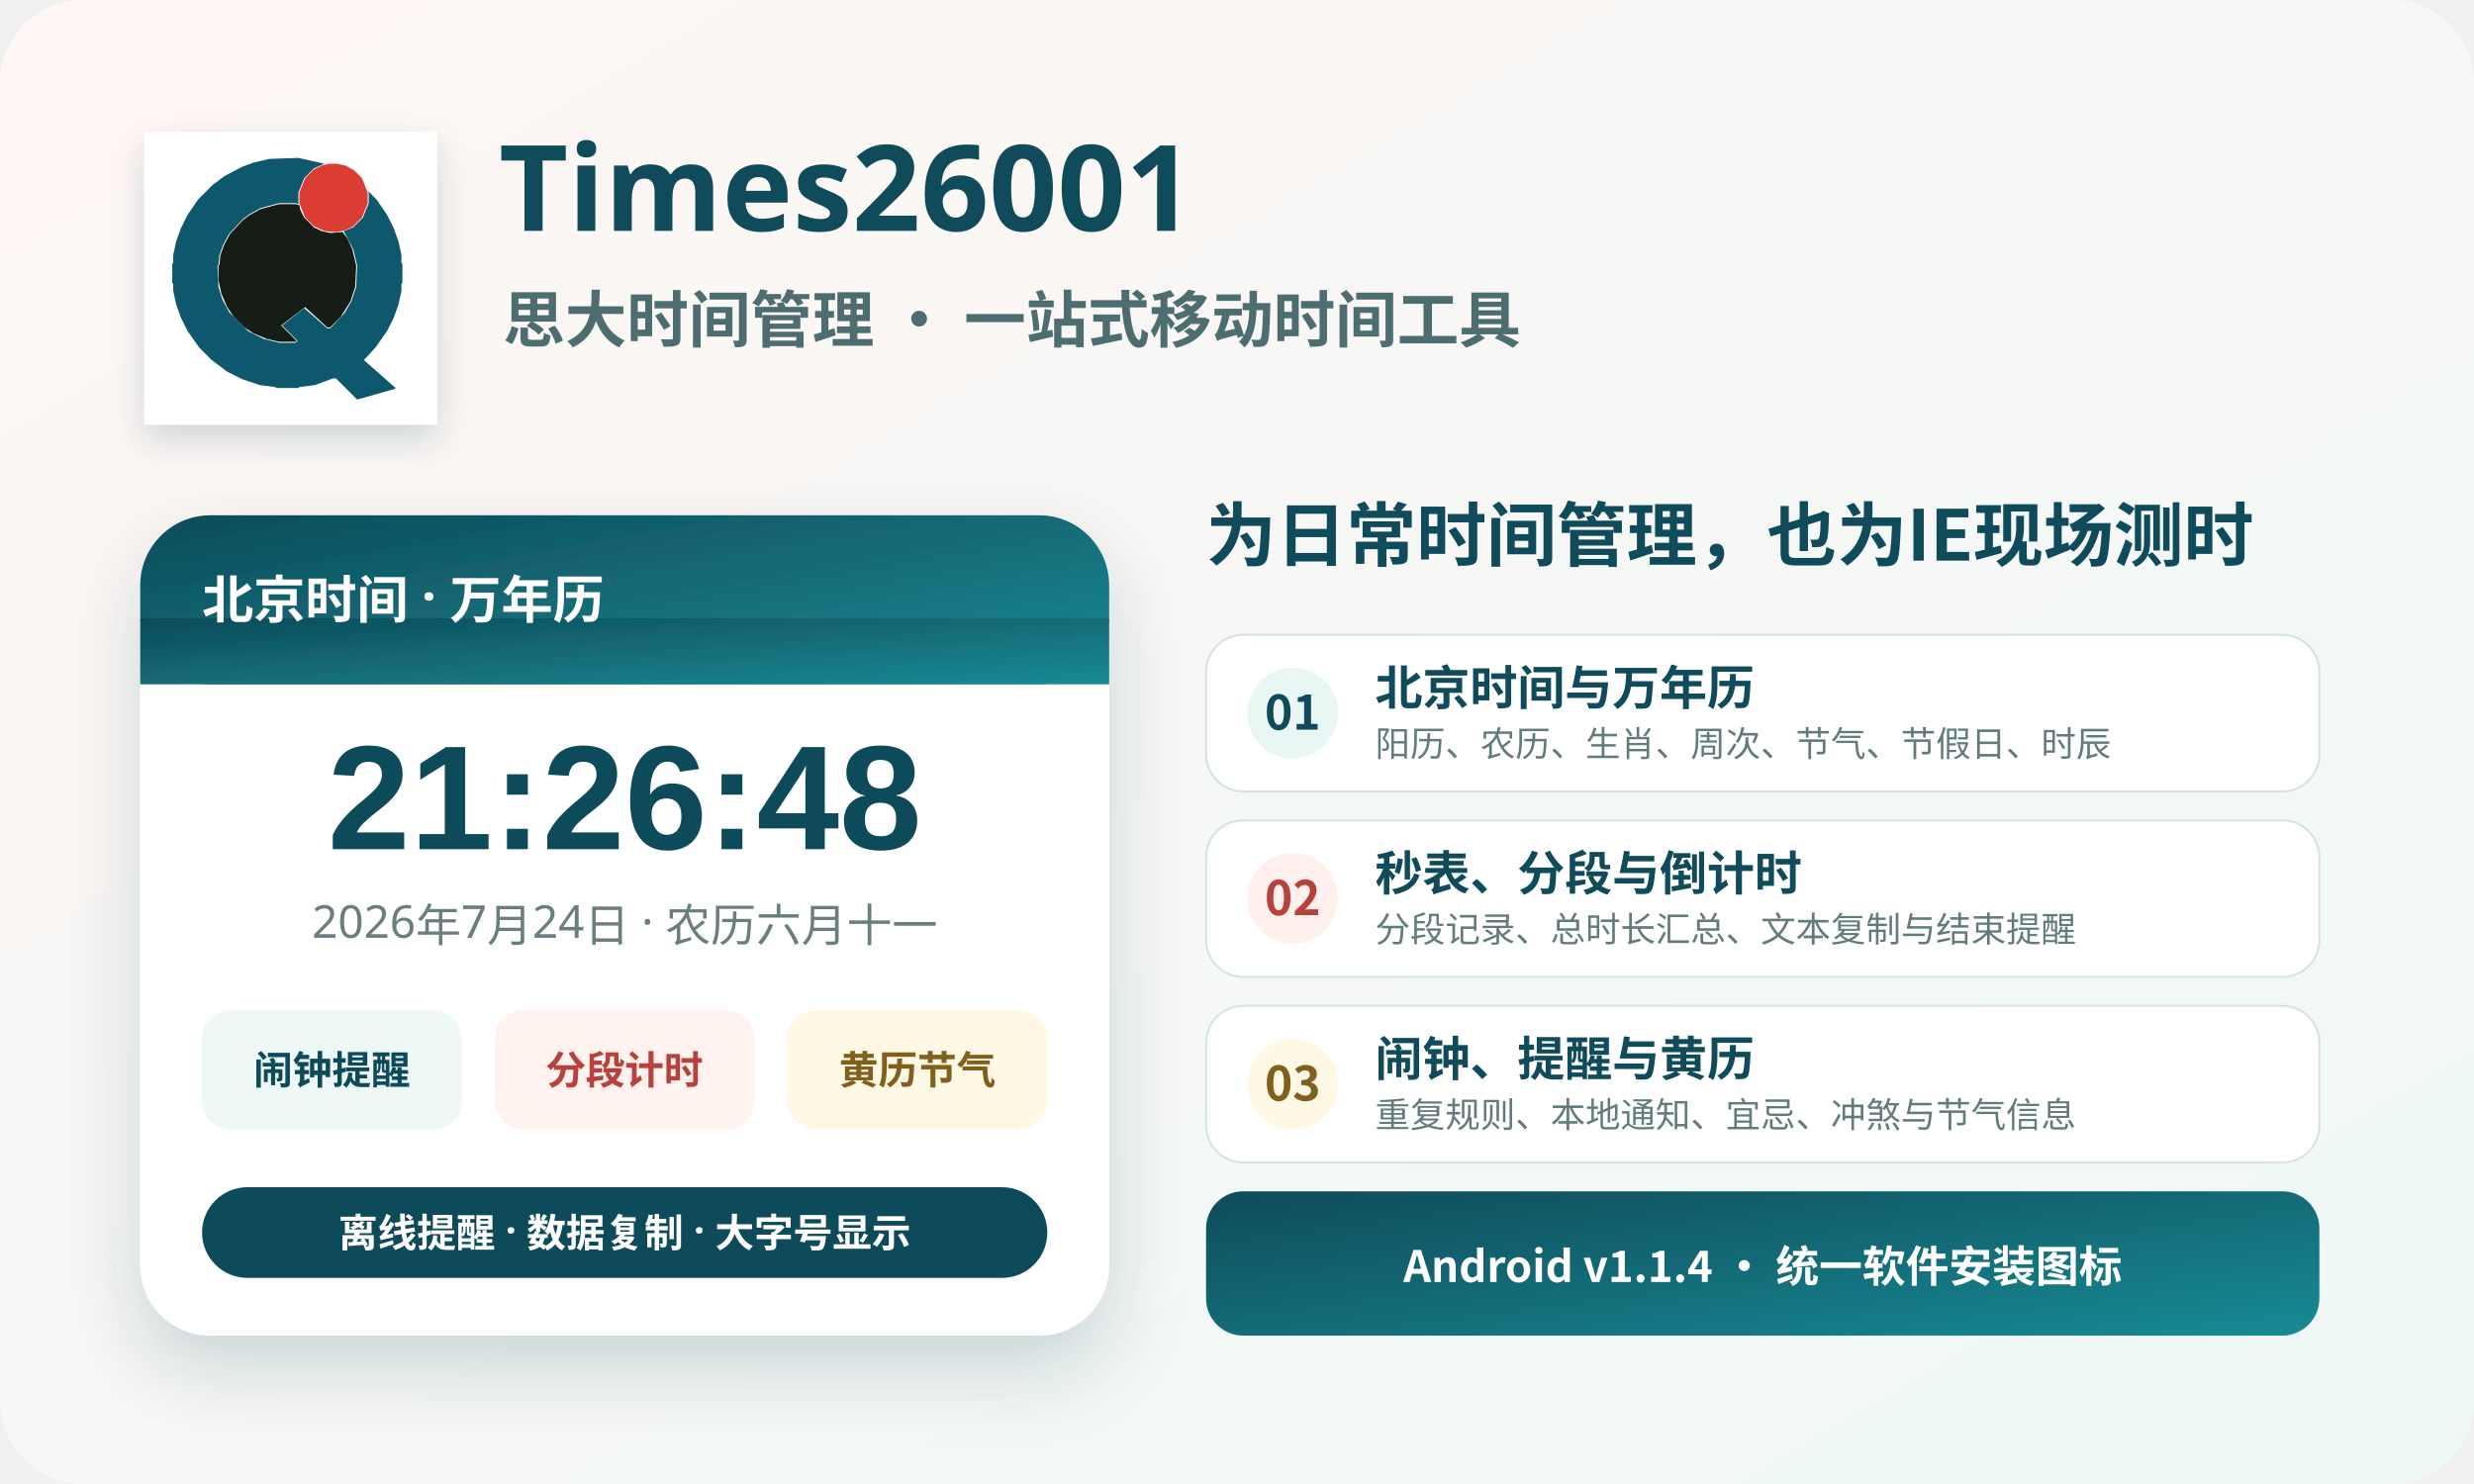
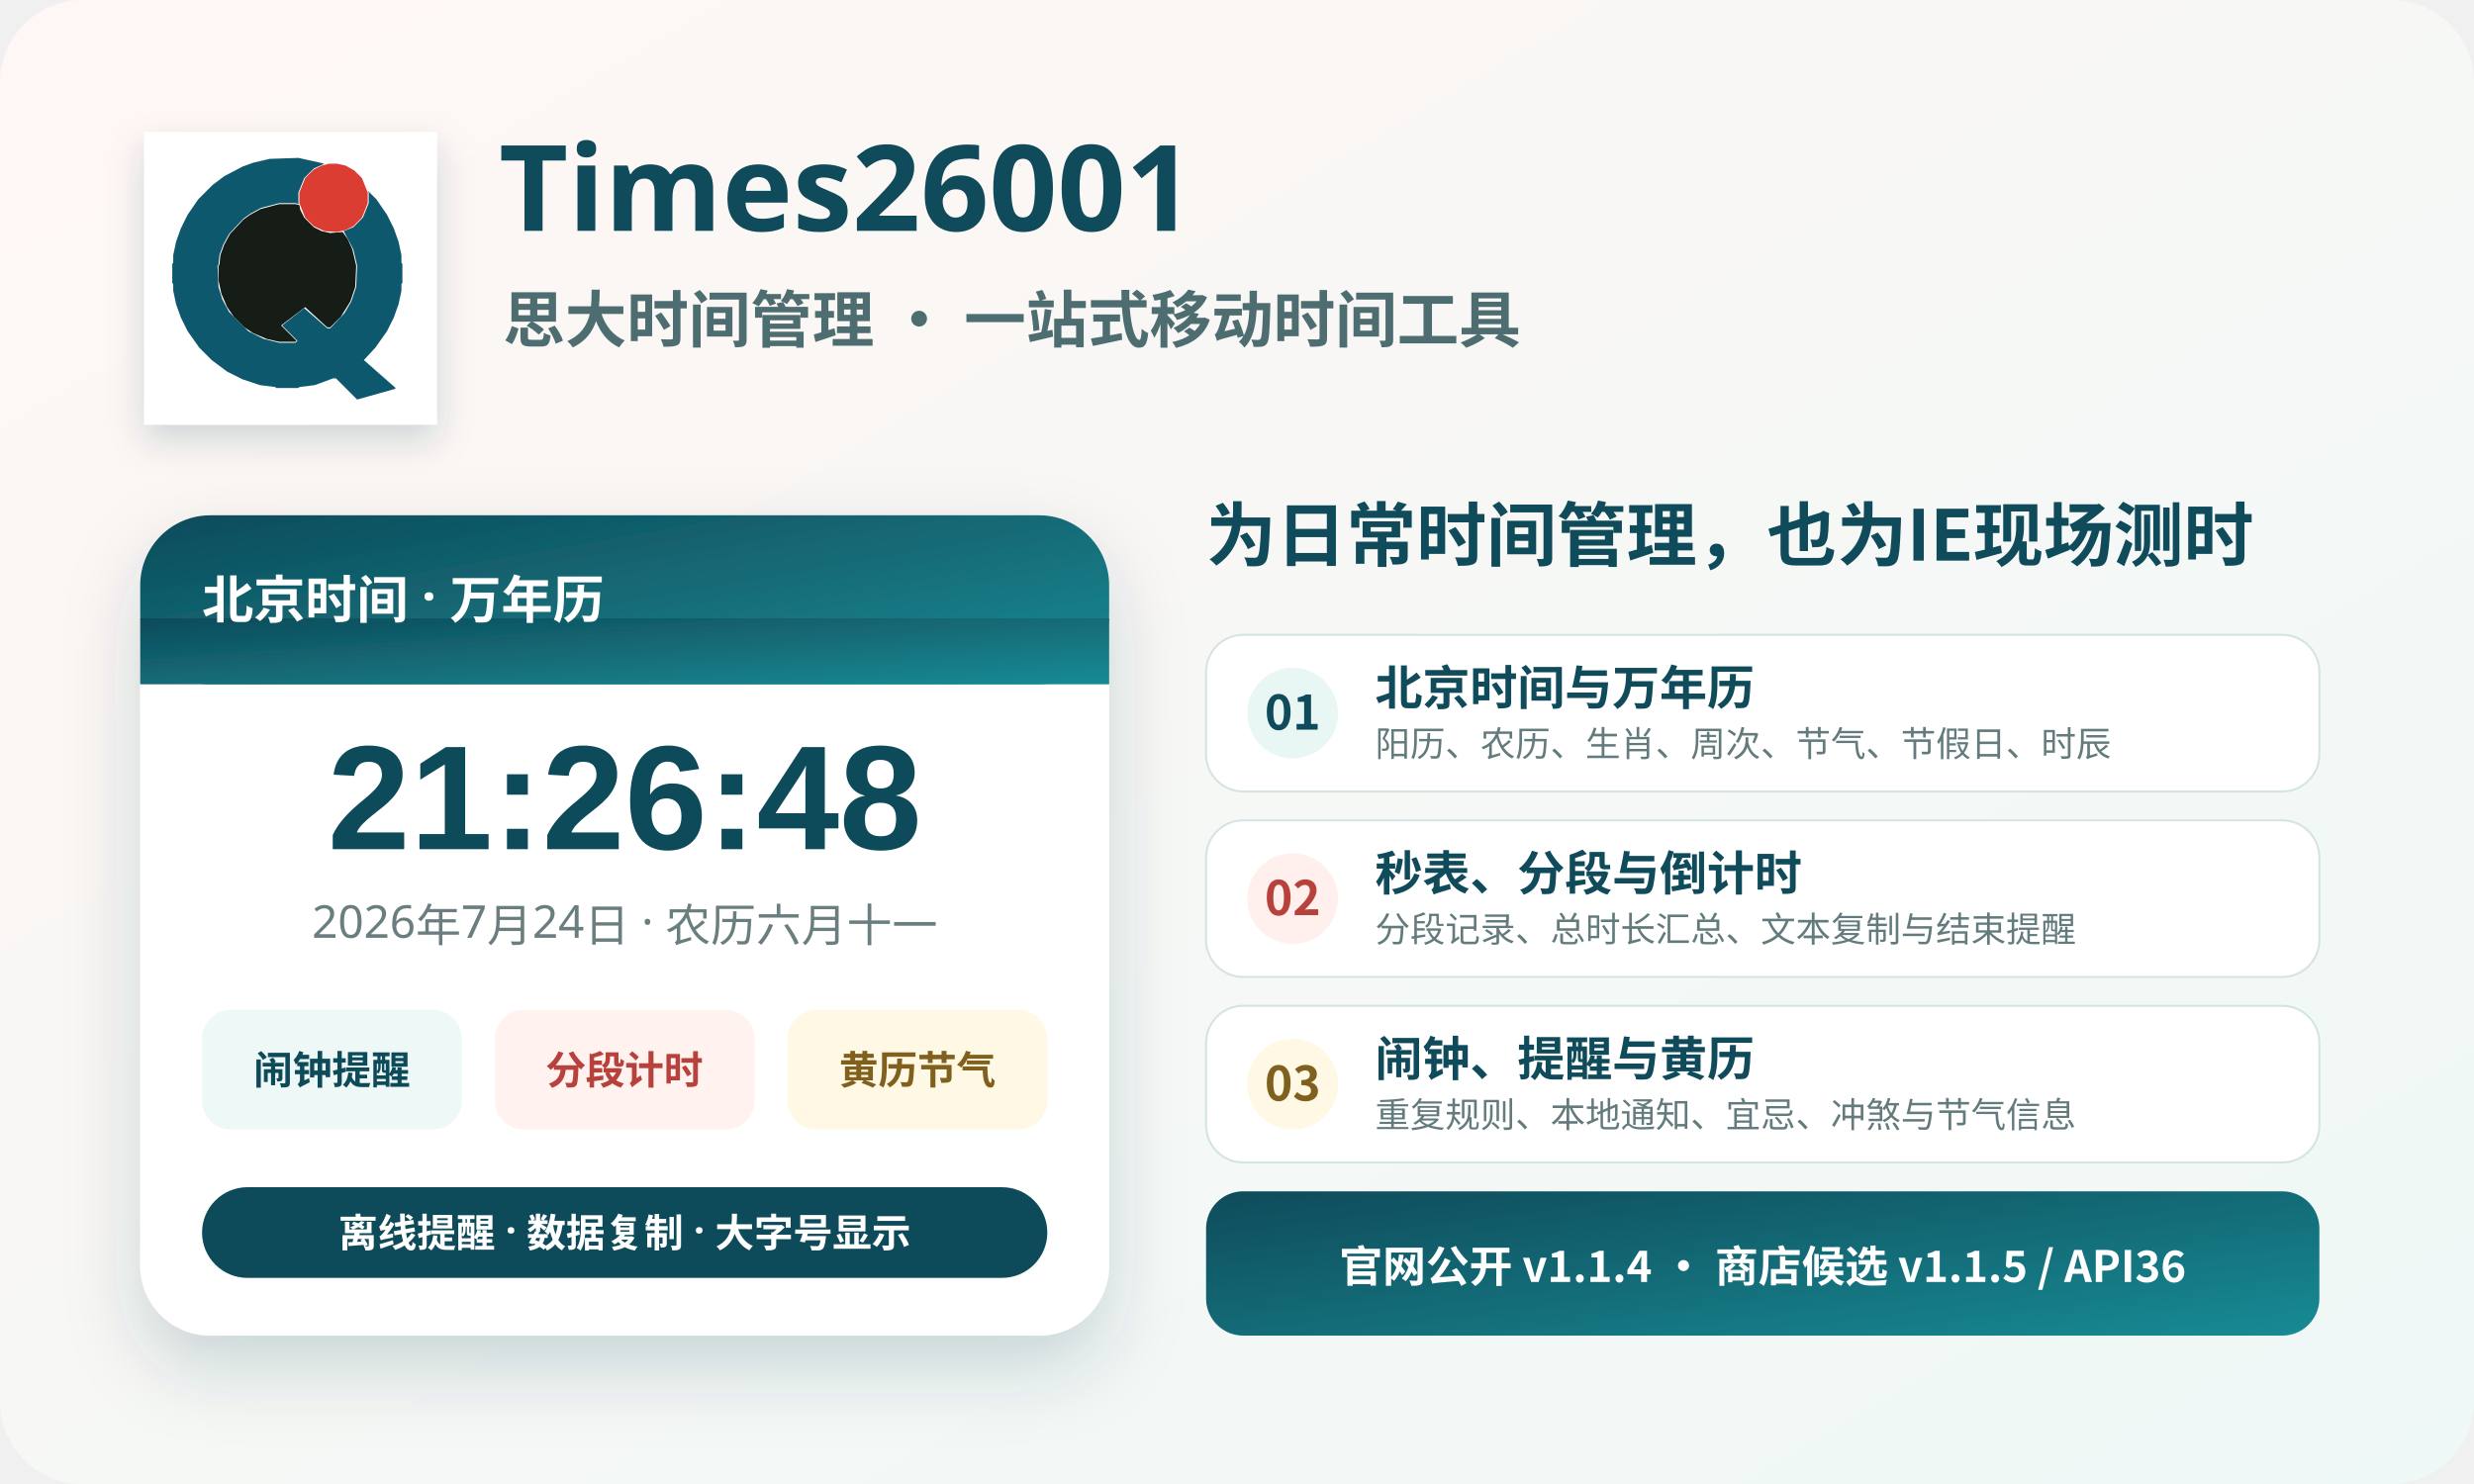
<svg xmlns="http://www.w3.org/2000/svg" viewBox="0 0 1200 720" role="img" aria-labelledby="title desc">
  <defs>
    <linearGradient id="bg" x1="0" y1="0" x2="1" y2="1">
      <stop stop-color="#fff7f5" />
      <stop offset="1" stop-color="#eef8f6" />
    </linearGradient>
    <linearGradient id="teal" x1="0" y1="0" x2="1" y2="1">
      <stop stop-color="#0f4b5a" />
      <stop offset="1" stop-color="#178b94" />
    </linearGradient>
    <filter id="shadow" x="-20%" y="-20%" width="140%" height="150%">
      <feDropShadow dx="0" dy="16" stdDeviation="18" flood-color="#123d46" flood-opacity=".18" />
    </filter>
  </defs>
  <rect width="1200" height="720" rx="40" fill="url(#bg)" />
  <g transform="translate(70 64) scale(.4671053)" filter="url(#shadow)">
    <rect width="304" height="304" fill="#fff" />
    <path fill="#10596c" d="M71 55 56 70 45 86 38 100 33 114 30 128v8l-1 1v20l1 1v7l3 14 5 14 7 14 12 17 13 13 16 12 16 8 18 6 16 2 1 1h23l1-1 16-2 19-7h3l22 22 39-11 1-1-33-29 12-13 12-17 7-14 5-14 3-14v-7l1-1v-20l-1-1v-8l-3-14-5-14-7-14-11-16-9-9 1 2v11l-6 15-10 10-10 4 10 19 4 17-1 22-5 15-7 12-15 16h-3l-24-21-23 18 16 16-2 2h-17l-16-4-16-8-20-20-7-13-4-13-1-22 1-1 1-10 4-11 6-11 15-16 7-5 11-6 19-5h17l4 1-1-1V63l6-15 10-10 11-5-27-6-30 1-17 4-11 4-19 10Z" />
    <path fill="#121a16" d="m140 75-19 5-11 6-7 5-14 15-6 11-4 11-1 10-1 1v15l3 14 6 14 7 10 11 11 9 6 14 6 13 3h17l1-1-16-16 25-19 23 21h3l11-11 10-16 5-15 1-22-4-17-5-11-5-7-13 1-9-2-8-4-10-10-4-8-1-5-4-1Z" />
    <path fill="#dc3c31" d="m192 33-8 2-8 4-9 9-6 15v11l6 15 9 9 11 5 13 1 9-2 8-4 9-9 6-15V63l-6-15-8-8-9-5-9-2Z" />
  </g>
  <text x="242" y="112" fill="#0f4b5a" font-family="Arial Rounded MT Bold,Avenir Next,Segoe UI,sans-serif" font-size="58" font-weight="900">Times26001</text>
  <text x="244" y="166" fill="#4e6d70" font-family="PingFang SC,Microsoft YaHei,Noto Sans CJK SC,sans-serif" font-size="30" font-weight="800">思大时间管理 · 一站式移动时间工具</text>
  <g transform="translate(68 250)" filter="url(#shadow)">
    <rect width="470" height="398" rx="34" fill="#fff" />
    <rect width="470" height="82" rx="34" fill="url(#teal)" />
    <rect y="50" width="470" height="32" fill="url(#teal)" />
    <text x="30" y="50" fill="#fff" font-family="PingFang SC,Microsoft YaHei,sans-serif" font-size="25" font-weight="900">北京时间 · 万年历</text>
    <text x="235" y="162" text-anchor="middle" fill="#0f4b5a" font-family="Arial,Segoe UI,sans-serif" font-size="72" font-weight="900">21:26:48</text>
    <text x="235" y="205" text-anchor="middle" fill="#6a7e7f" font-family="PingFang SC,Microsoft YaHei,sans-serif" font-size="22">2026年7月24日 · 农历六月十一</text>
    <g font-family="PingFang SC,Microsoft YaHei,sans-serif" font-size="19" font-weight="800">
      <rect x="30" y="240" width="126" height="58" rx="14" fill="#eef8f6" />
      <text x="93" y="276" text-anchor="middle" fill="#0f4b5a">闹钟提醒</text>
      <rect x="172" y="240" width="126" height="58" rx="14" fill="#fff2ef" />
      <text x="235" y="276" text-anchor="middle" fill="#b7423c">分段计时</text>
      <rect x="314" y="240" width="126" height="58" rx="14" fill="#fff8e4" />
      <text x="377" y="276" text-anchor="middle" fill="#80601e">黄历节气</text>
    </g>
    <rect x="30" y="326" width="410" height="44" rx="22" fill="#0f4b5a" />
    <text x="235" y="355" text-anchor="middle" fill="#fff" font-family="PingFang SC,Microsoft YaHei,sans-serif" font-size="19" font-weight="900">离线提醒 · 数据复制 · 大字号显示</text>
  </g>
  <g transform="translate(585 250)" font-family="PingFang SC,Microsoft YaHei,Noto Sans CJK SC,sans-serif">
    <text x="0" y="22" fill="#0f4b5a" font-size="34" font-weight="900">为日常时间管理，也为IE现场测时</text>
    <g transform="translate(0 58)">
      <rect width="540" height="76" rx="18" fill="#fff" stroke="#d5e4e3" />
      <circle cx="42" cy="38" r="22" fill="#e9f7f4" />
      <text x="42" y="46" text-anchor="middle" fill="#0f4b5a" font-size="23" font-weight="900">01</text>
      <text x="82" y="34" fill="#0f4b5a" font-size="23" font-weight="900">北京时间与万年历</text>
      <text x="82" y="59" fill="#637b7c" font-size="17">阳历、农历、生肖、周次、节气、节假日、时辰</text>
    </g>
    <g transform="translate(0 148)">
      <rect width="540" height="76" rx="18" fill="#fff" stroke="#d5e4e3" />
      <circle cx="42" cy="38" r="22" fill="#fff0ed" />
      <text x="42" y="46" text-anchor="middle" fill="#b7423c" font-size="23" font-weight="900">02</text>
      <text x="82" y="34" fill="#0f4b5a" font-size="23" font-weight="900">秒表、分段与倒计时</text>
      <text x="82" y="59" fill="#637b7c" font-size="17">分段记录、总时长汇总、文本复制与结束提醒</text>
    </g>
    <g transform="translate(0 238)">
      <rect width="540" height="76" rx="18" fill="#fff" stroke="#d5e4e3" />
      <circle cx="42" cy="38" r="22" fill="#fff8e4" />
      <text x="42" y="46" text-anchor="middle" fill="#80601e" font-size="23" font-weight="900">03</text>
      <text x="82" y="34" fill="#0f4b5a" font-size="23" font-weight="900">闹钟、提醒与黄历</text>
      <text x="82" y="59" fill="#637b7c" font-size="17">重复规则、本地通知、宜忌、冲煞与节气信息</text>
    </g>
    <g transform="translate(0 328)">
      <rect width="540" height="70" rx="18" fill="url(#teal)" />
-       <text x="270" y="44" text-anchor="middle" fill="#fff" font-size="21" font-weight="900">Android v1.1.4 · 统一软件安装图标</text>
+       <text x="270" y="44" text-anchor="middle" fill="#fff" font-size="21" font-weight="900">官网公开 v1.1.4 · 商店候选 v1.1.5 / API36</text>
    </g>
  </g>
</svg>
